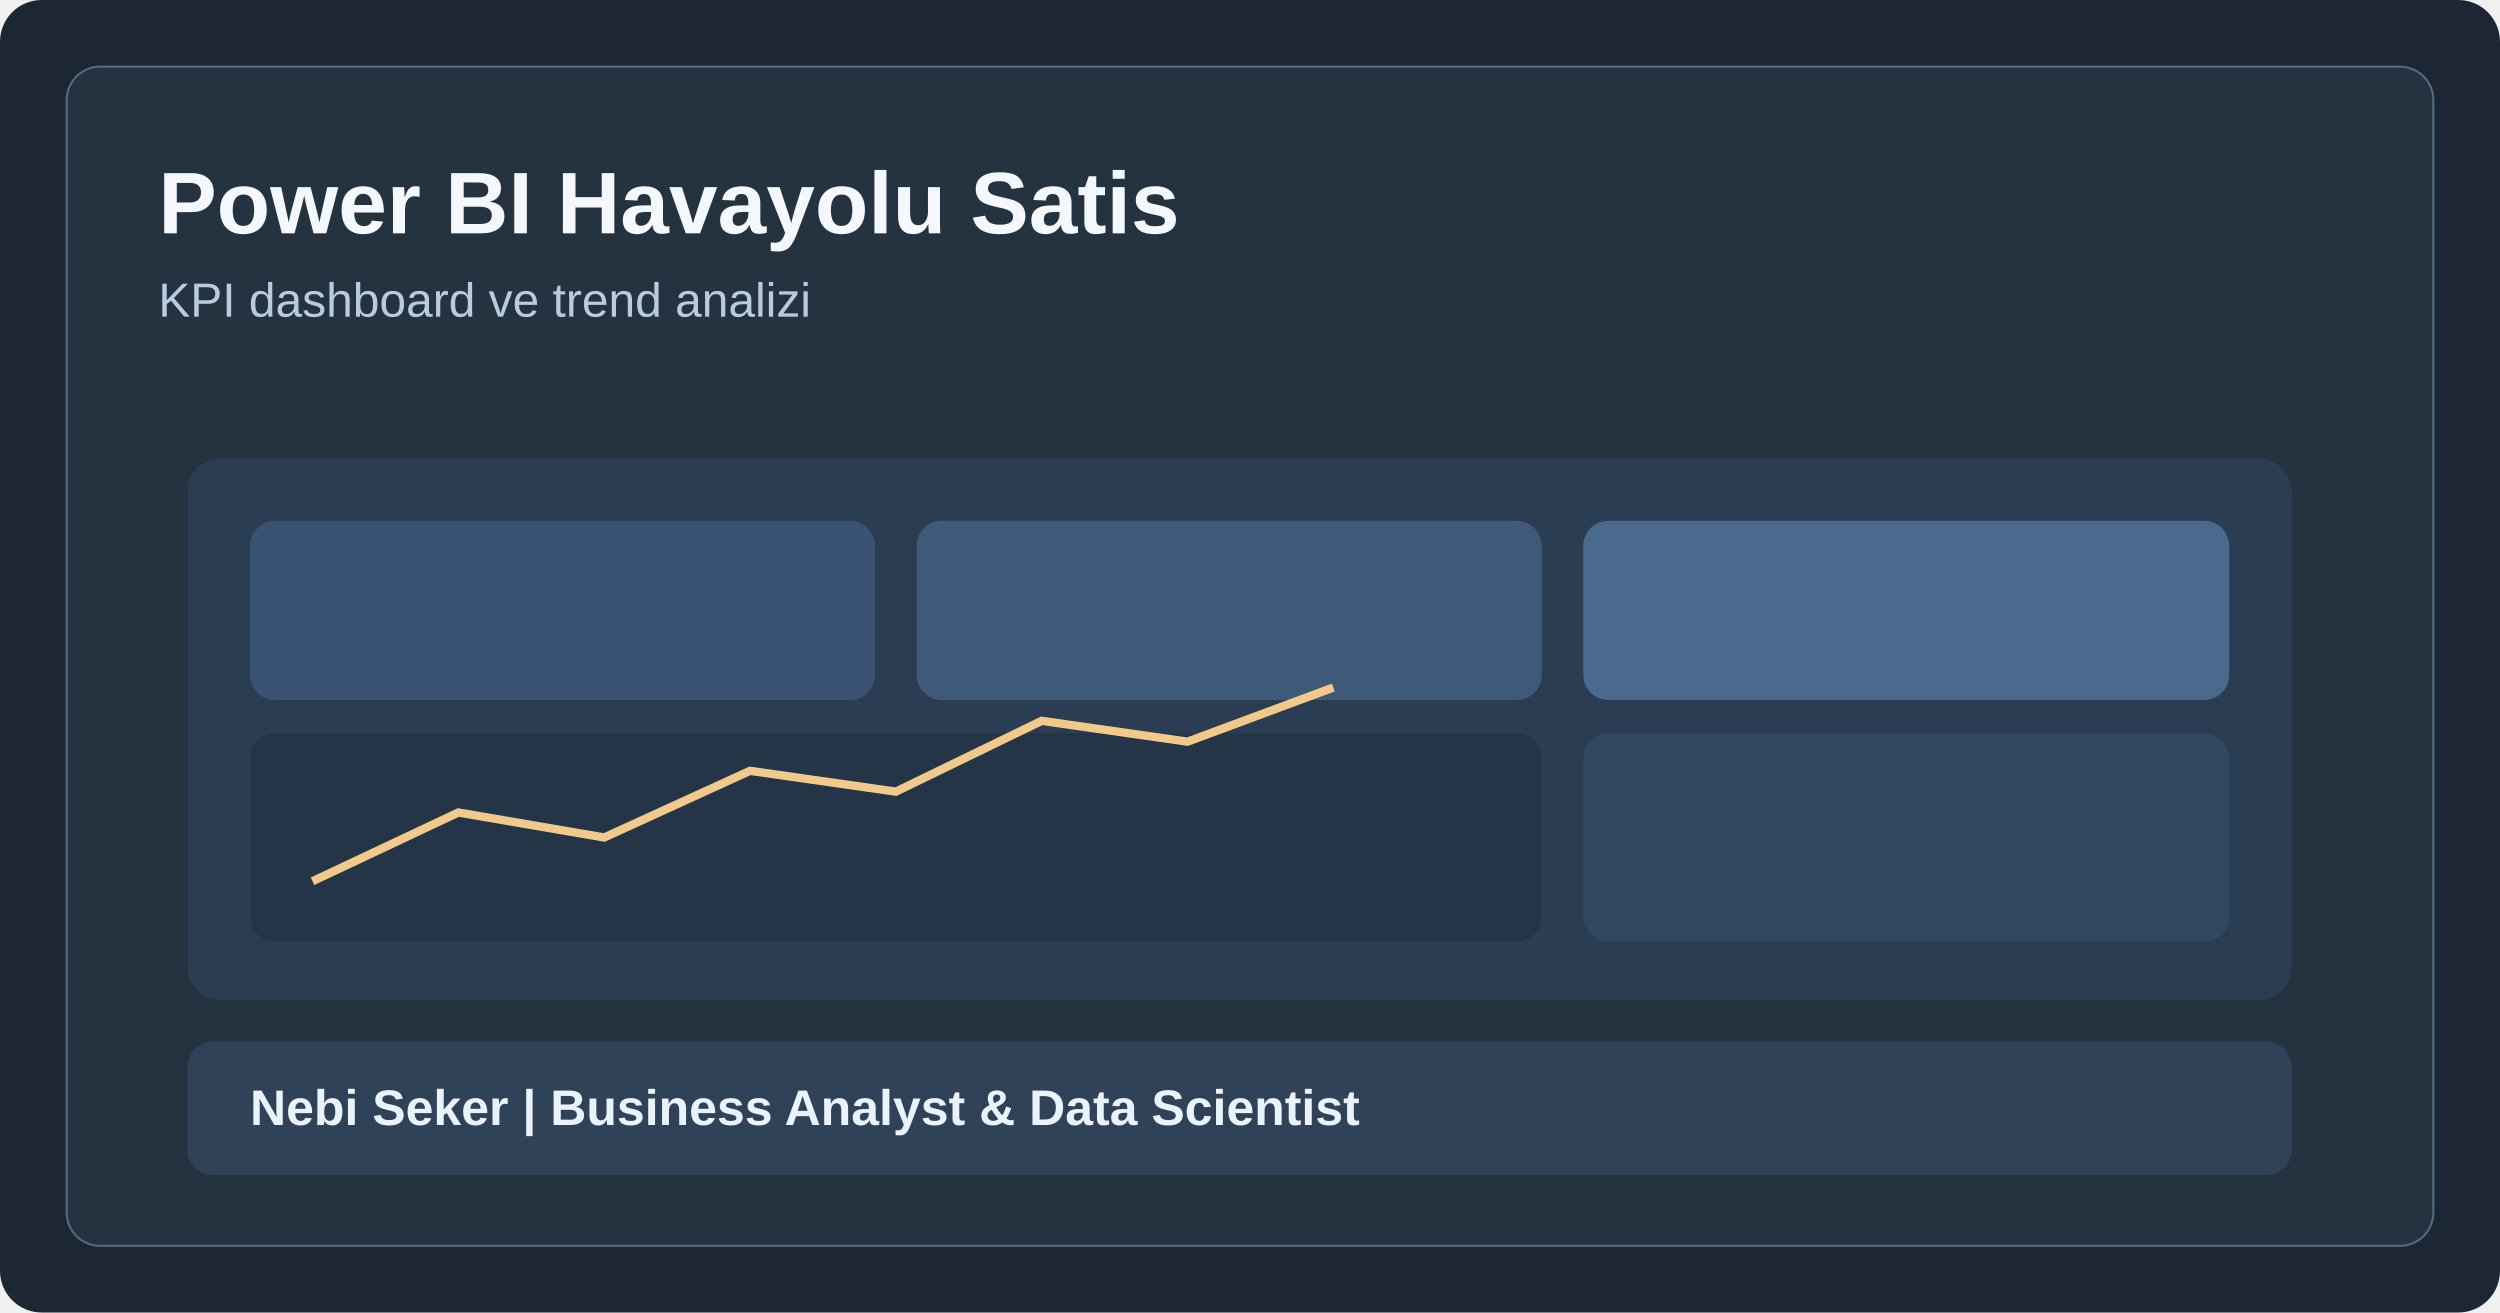
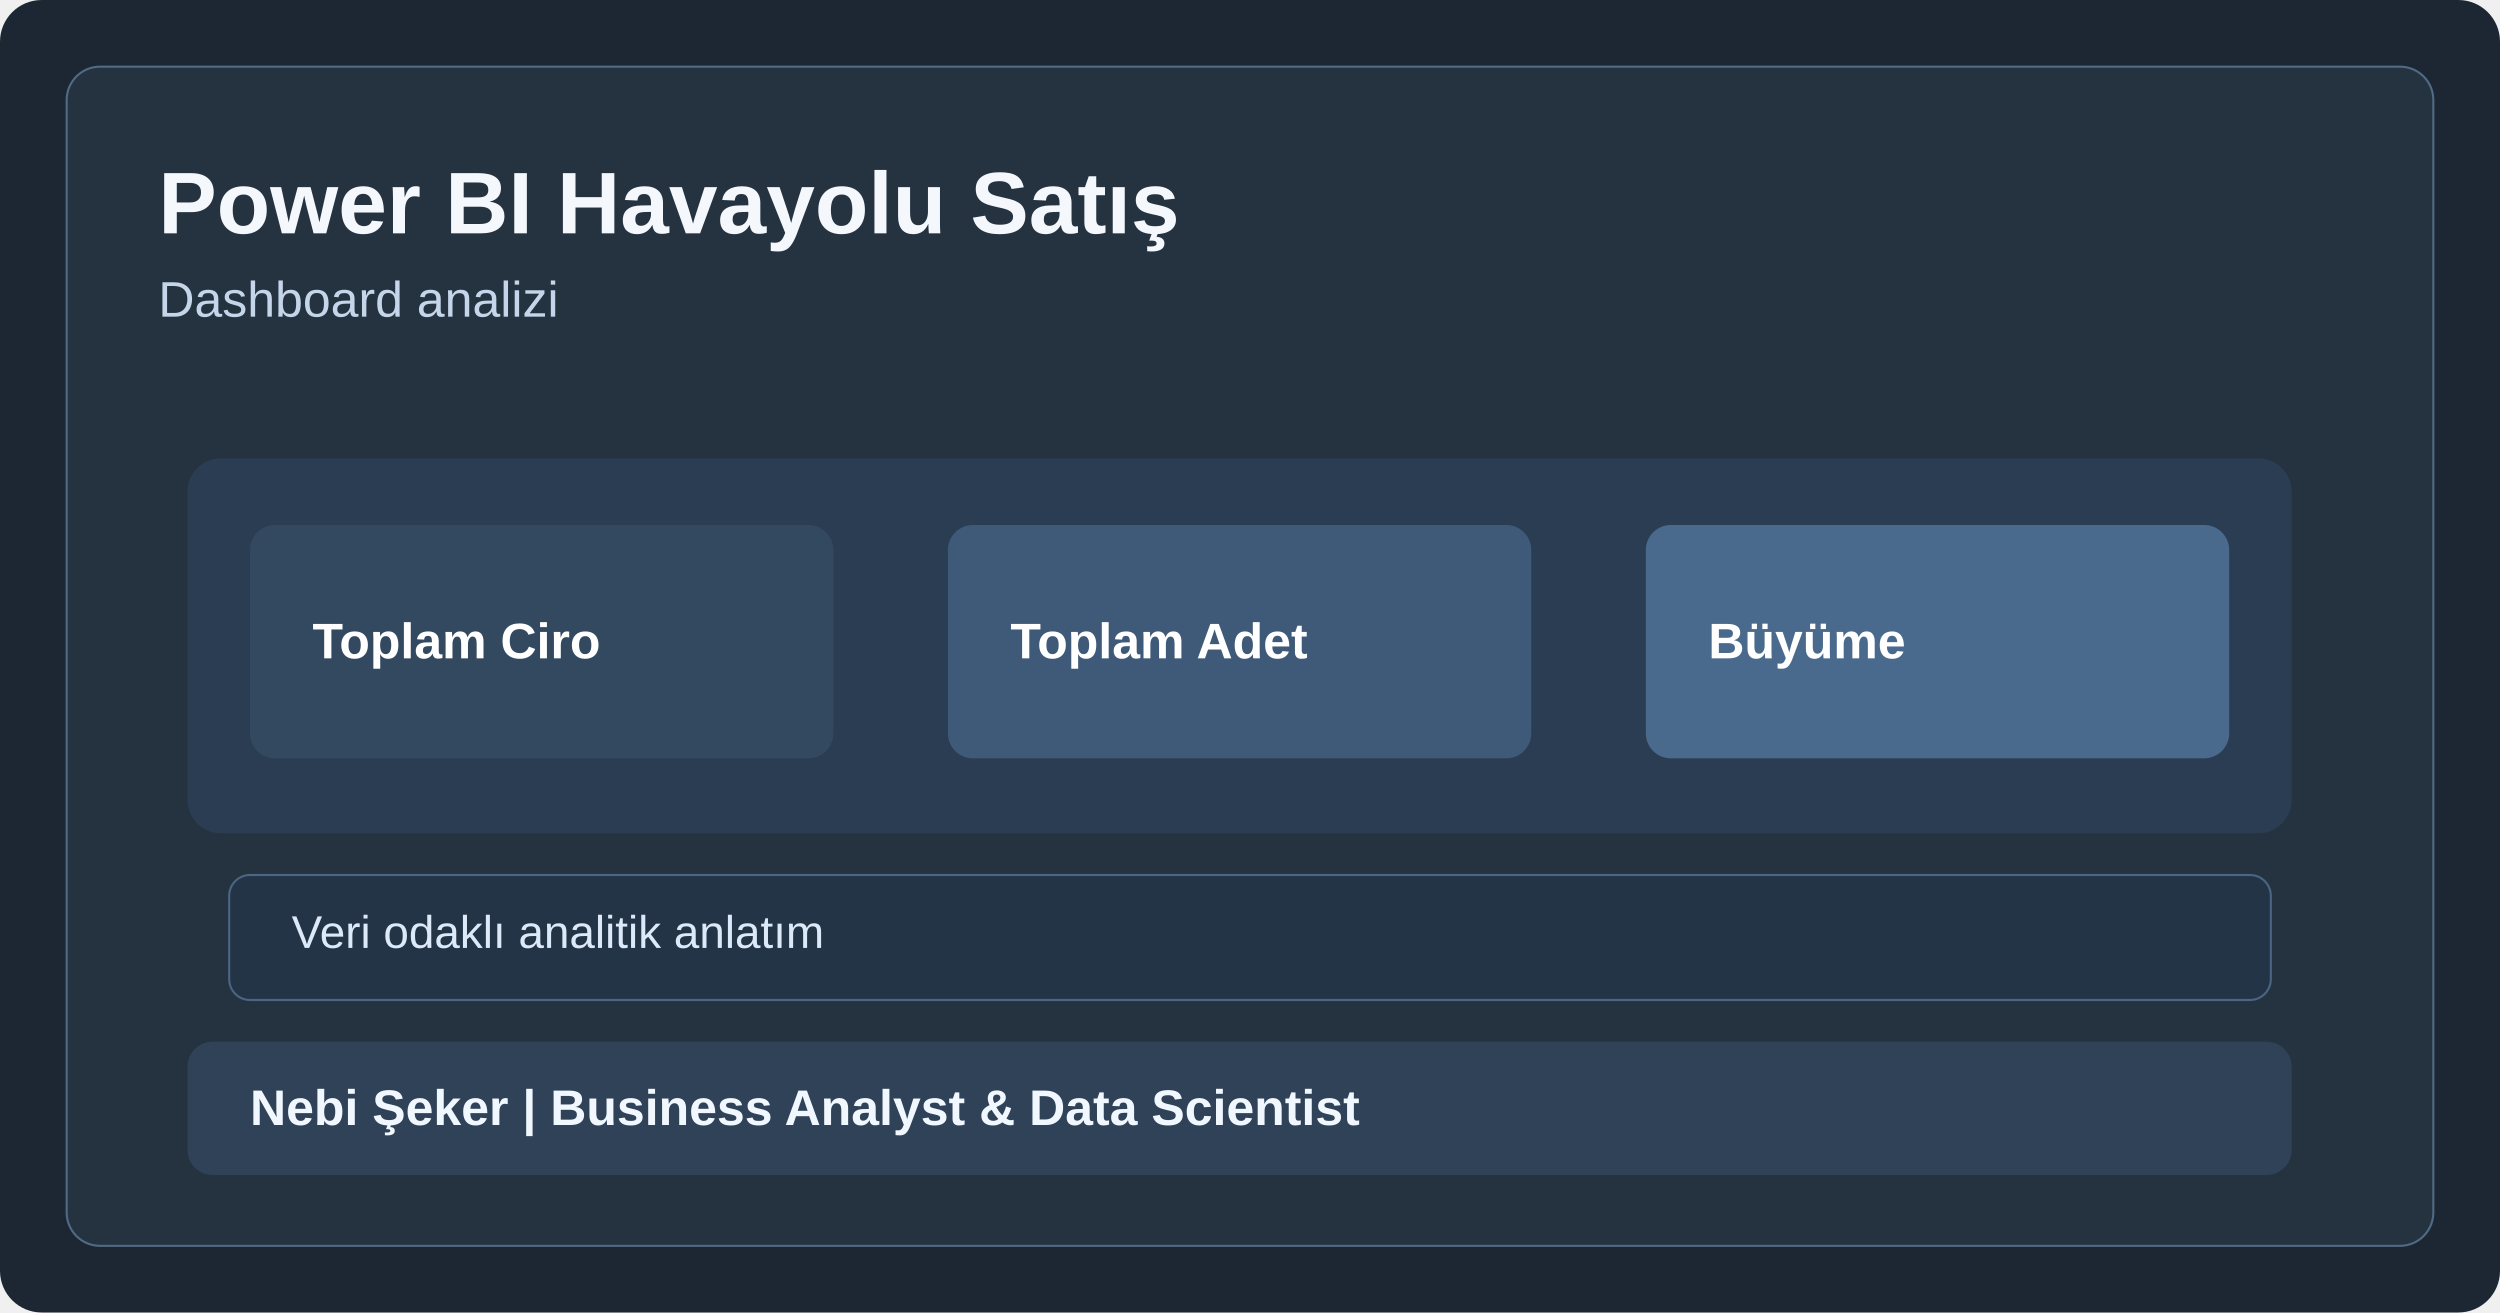
<svg xmlns="http://www.w3.org/2000/svg" width="1200" height="630" viewBox="0 0 1200 630">
  <rect width="1200" height="630" rx="20" fill="#1d2733" />
  <rect x="32" y="32" width="1136" height="566" rx="16" fill="#253240" stroke="#516a85" />
-   <text x="76" y="112" fill="#f4f8fc" font-size="42" font-family="Arial" font-weight="700">Power BI Havayolu Satis</text>
-   <text x="76" y="152" fill="#b8cbe0" font-size="23" font-family="Arial">KPI dashboard ve trend analizi</text>
-   <rect x="90" y="220" width="1010" height="260" rx="16" fill="#2b3d52" />
-   <rect x="120" y="250" width="300" height="86" rx="12" fill="#3a5372" />
-   <rect x="440" y="250" width="300" height="86" rx="12" fill="#3f5a78" />
-   <rect x="760" y="250" width="310" height="86" rx="12" fill="#4a6a8d" />
-   <rect x="120" y="352" width="620" height="100" rx="12" fill="#243548" />
-   <rect x="760" y="352" width="310" height="100" rx="12" fill="#31465f" />
-   <path d="M150 423L220 390L290 402L360 370L430 380L500 346L570 356L640 330" stroke="#f1c98b" stroke-width="4" fill="none" />
+   <text x="76" y="112" fill="#f4f8fc" font-size="42" font-family="Arial" font-weight="700">Power BI Havayolu Satış</text>
+   <text x="76" y="152" fill="#c5d6ea" font-size="24" font-family="Arial">Dashboard analizi</text>
+   <rect x="90" y="220" width="1010" height="180" rx="16" fill="#2b3d52" />
+   <rect x="120" y="252" width="280" height="112" rx="12" fill="#334960" />
+   <rect x="455" y="252" width="280" height="112" rx="12" fill="#3f5a78" />
+   <rect x="790" y="252" width="280" height="112" rx="12" fill="#4a6a8d" />
+   <text x="150" y="316" fill="#ffffff" font-size="24" font-family="Arial" font-weight="700">Toplam Ciro</text>
+   <text x="485" y="316" fill="#ffffff" font-size="24" font-family="Arial" font-weight="700">Toplam Adet</text>
+   <text x="820" y="316" fill="#ffffff" font-size="24" font-family="Arial" font-weight="700">Büyüme</text>
+   <rect x="110" y="420" width="980" height="60" rx="10" fill="#233446" stroke="#4b6582" />
+   <text x="140" y="455" fill="#dbe9f8" font-size="22" font-family="Arial">Veri odaklı analitik anlatım</text>
  <rect x="90" y="500" width="1010" height="64" rx="12" fill="#2f4257" />
-   <text x="120" y="540" fill="#eaf2fb" font-size="24" font-family="Arial" font-weight="700">Nebi Seker | Business Analyst &amp; Data Scientist</text>
+   <text x="120" y="540" fill="#f1f7ff" font-size="24" font-family="Arial" font-weight="700">Nebi Şeker | Business Analyst &amp; Data Scientist</text>
</svg>
